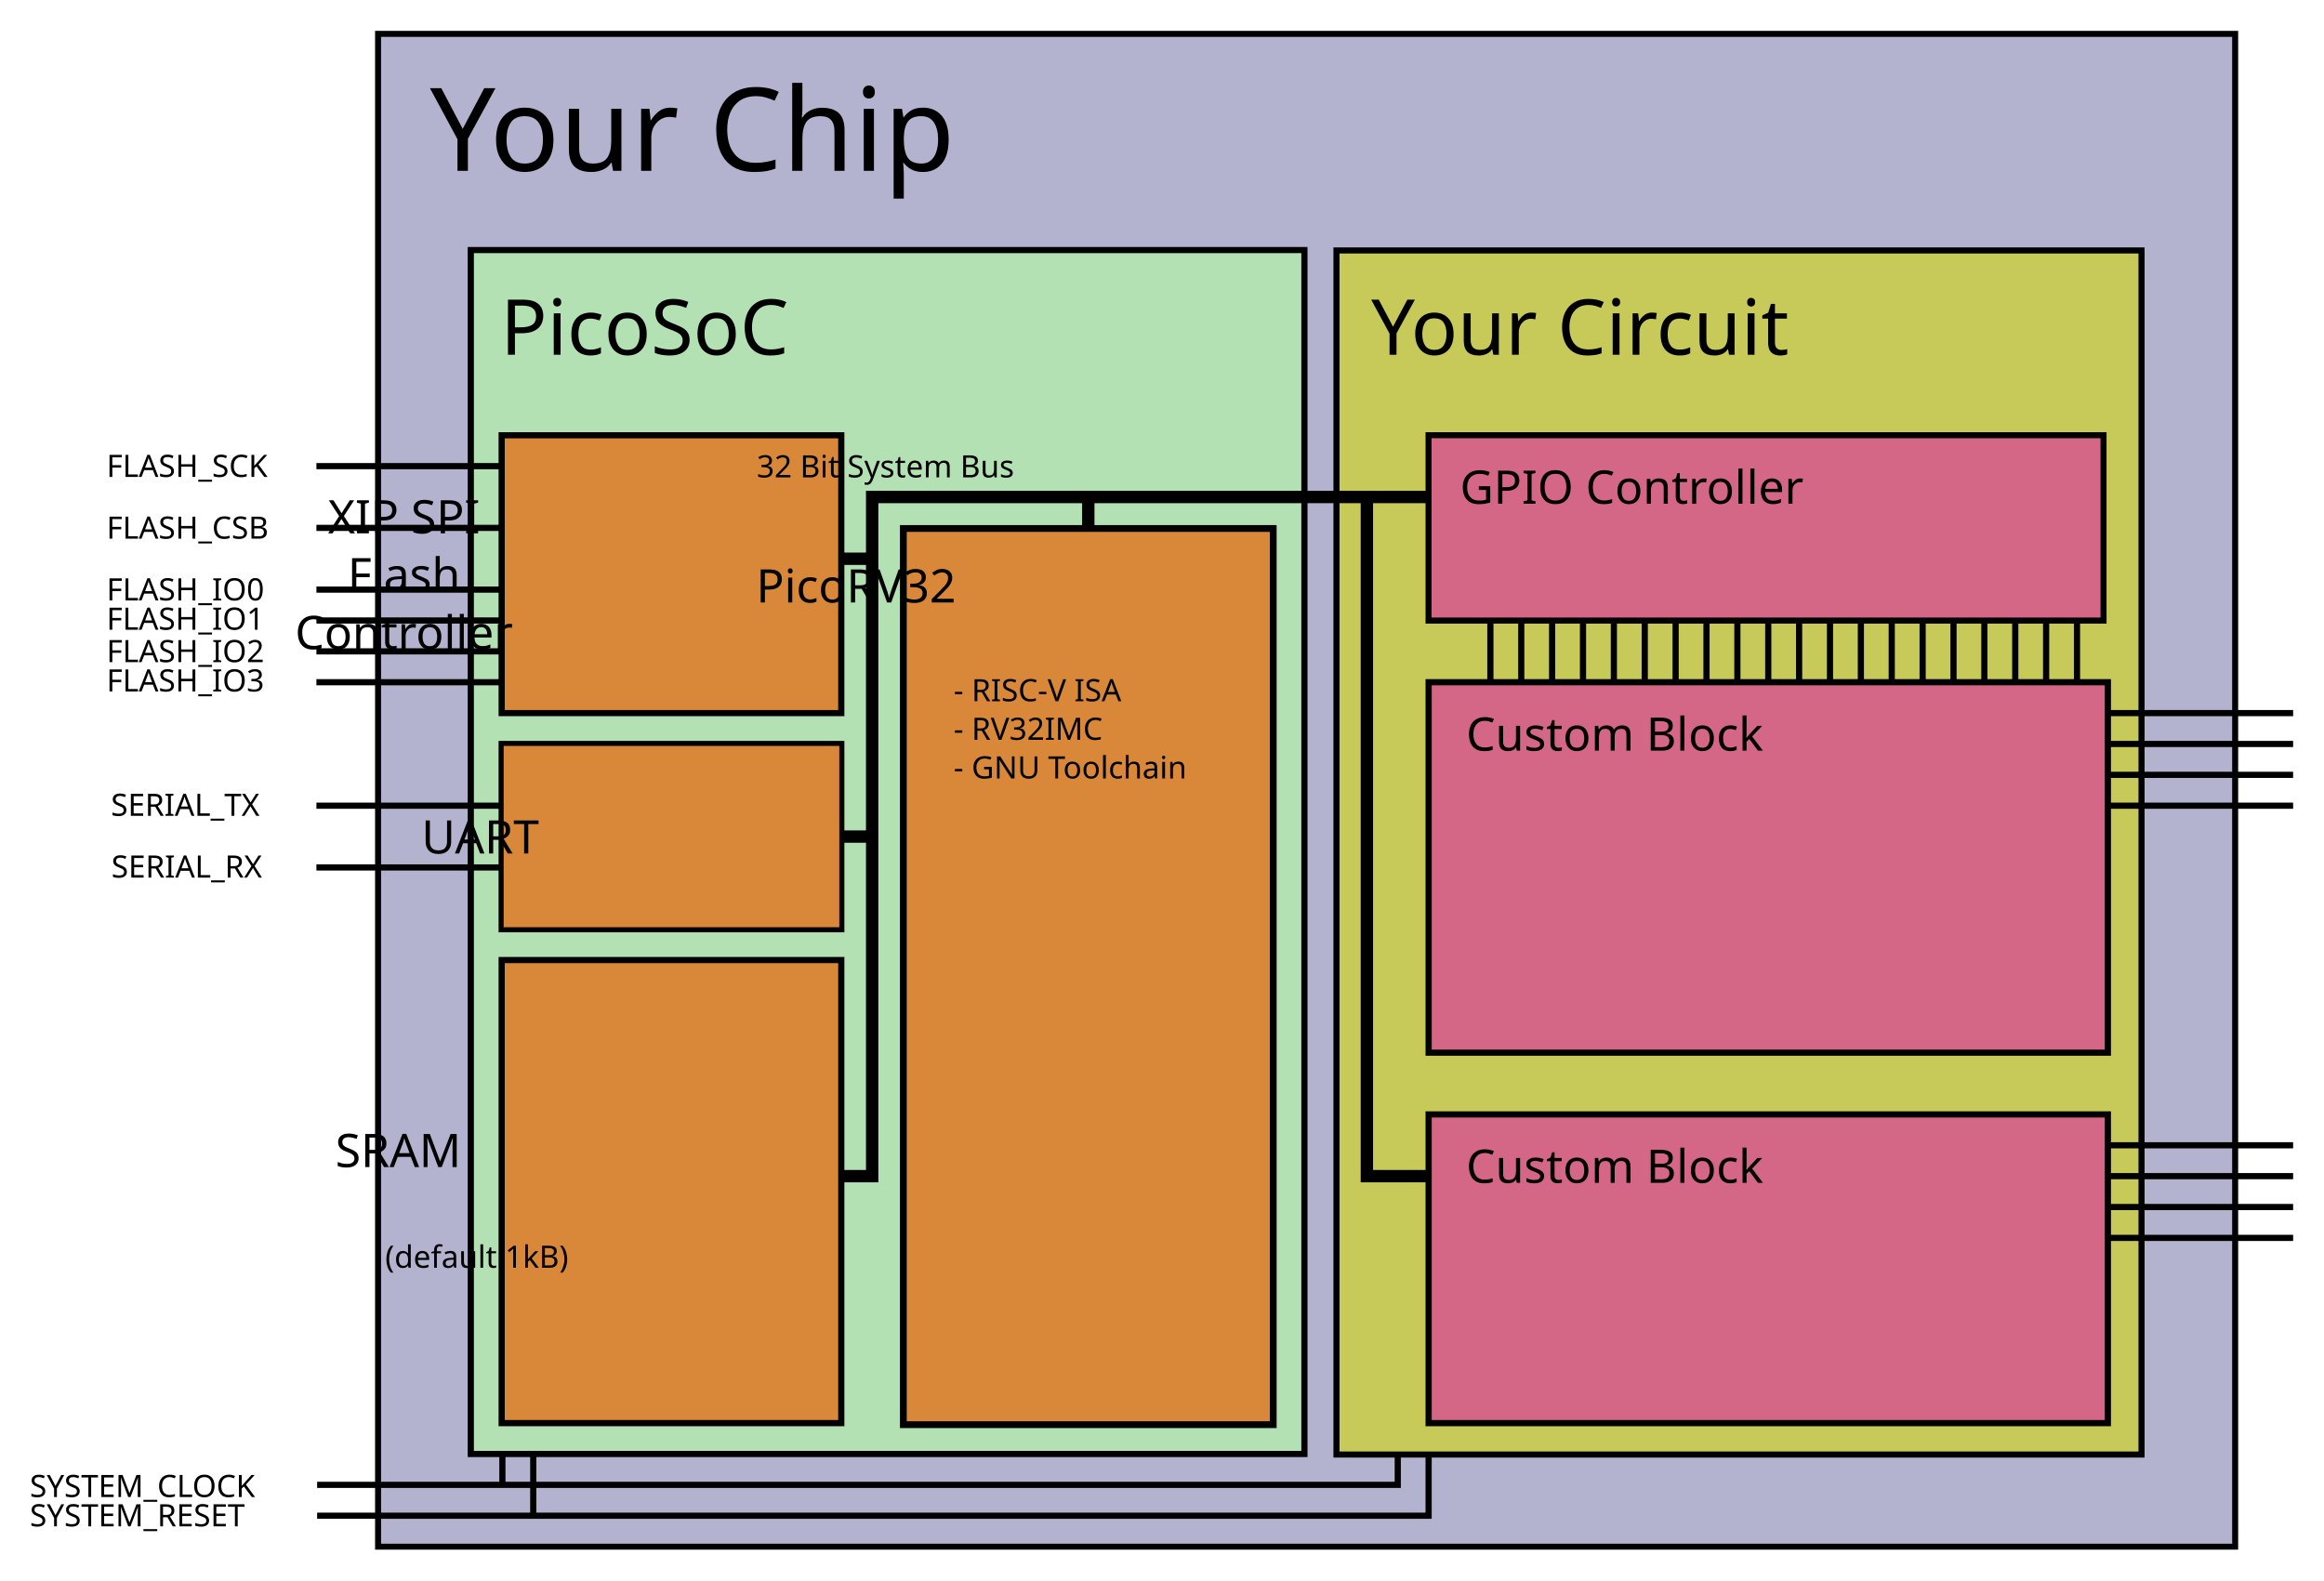
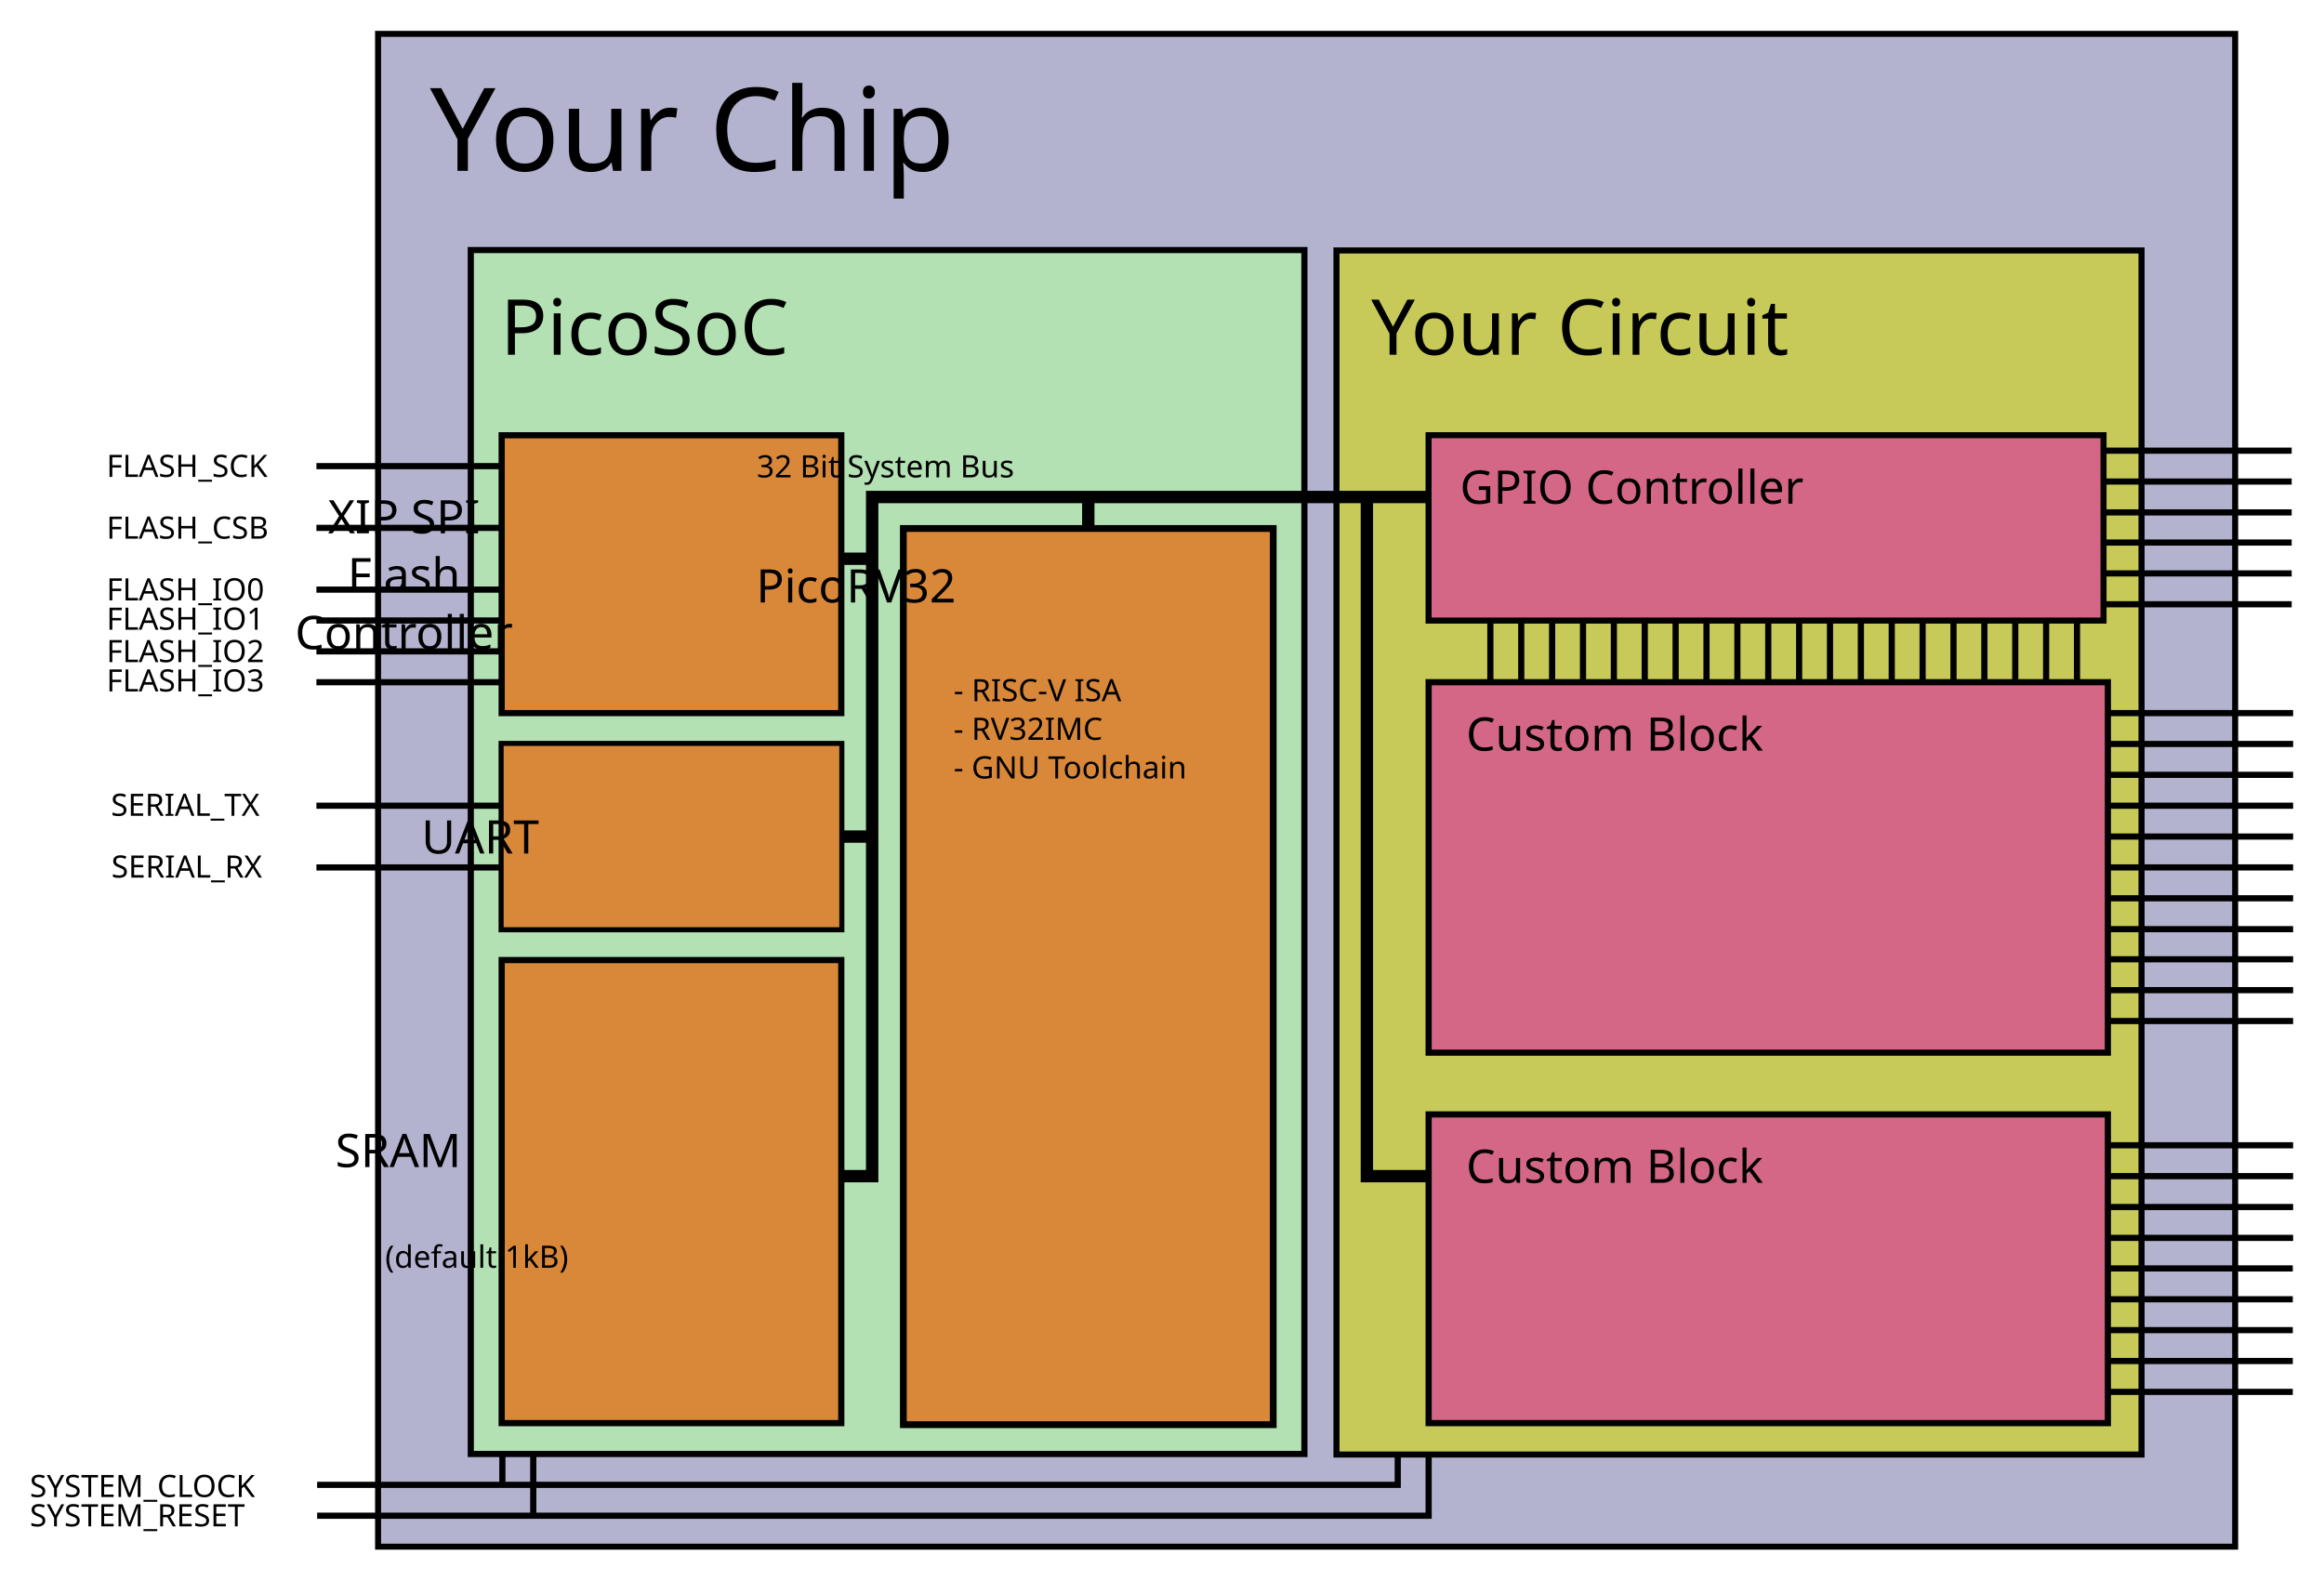
<svg xmlns="http://www.w3.org/2000/svg" width="752.715" height="512" viewBox="0 0 752.715 512" id="svg2" version="1.1">
  <defs id="defs4" />
  <g id="layer1" transform="translate(184.5361,116.1378)">
    <rect style="opacity:1;fill:#b3b3d0;fill-opacity:1;fill-rule:evenodd;stroke:#000000;stroke-width:1.939;stroke-linecap:round;stroke-miterlimit:4;stroke-dasharray:none;stroke-opacity:1" id="rect3338" width="601.49" height="490.061" x="-62.084" y="-105.168" />
    <text xml:space="preserve" style="font-style:normal;font-variant:normal;font-weight:normal;font-stretch:normal;font-size:80px;line-height:125%;font-family:'DejaVu Sans';-inkscape-font-specification:'DejaVu Sans';letter-spacing:0px;word-spacing:0px;fill:#000000;fill-opacity:1;stroke:none;stroke-width:1px;stroke-linecap:butt;stroke-linejoin:miter;stroke-opacity:1" x="-45.287" y="-60.798" id="text3340">
      <tspan id="tspan3342" x="-45.287" y="-60.798" style="font-style:normal;font-variant:normal;font-weight:normal;font-stretch:normal;font-size:37.5px;font-family:'Arial Black';-inkscape-font-specification:'Arial Black, '">Your Chip</tspan>
    </text>
    <rect style="opacity:1;fill:#b3e1b3;fill-opacity:1;fill-rule:evenodd;stroke:#000000;stroke-width:2;stroke-linecap:round;stroke-miterlimit:4;stroke-dasharray:none;stroke-opacity:1" id="rect3344" width="270" height="390" x="-32.053" y="-35.138" />
    <text xml:space="preserve" style="font-style:normal;font-variant:normal;font-weight:normal;font-stretch:normal;font-size:80px;line-height:125%;font-family:'DejaVu Sans';-inkscape-font-specification:'DejaVu Sans';letter-spacing:0px;word-spacing:0px;fill:#000000;fill-opacity:1;stroke:none;stroke-width:1px;stroke-linecap:butt;stroke-linejoin:miter;stroke-opacity:1" x="-22.43" y="-1.226" id="text3340-0">
      <tspan id="tspan3342-9" x="-22.43" y="-1.226" style="font-style:normal;font-variant:normal;font-weight:normal;font-stretch:normal;font-size:25px;font-family:'Arial Black';-inkscape-font-specification:'Arial Black, '">PicoSoC</tspan>
    </text>
    <rect style="opacity:1;fill:#d9883a;fill-opacity:1;fill-rule:evenodd;stroke:#000000;stroke-width:2;stroke-linecap:round;stroke-miterlimit:4;stroke-dasharray:none;stroke-opacity:1" id="rect3364" width="110" height="90" x="-22.053" y="24.862" />
    <text xml:space="preserve" style="font-style:normal;font-variant:normal;font-weight:normal;font-stretch:normal;font-size:80px;line-height:125%;font-family:'DejaVu Sans';-inkscape-font-specification:'DejaVu Sans';letter-spacing:0px;word-spacing:0px;fill:#000000;fill-opacity:1;stroke:none;stroke-width:1px;stroke-linecap:butt;stroke-linejoin:miter;stroke-opacity:1" x="35.317" y="56.631" id="text3340-0-7">
      <tspan x="35.317" y="56.631" style="font-style:normal;font-variant:normal;font-weight:normal;font-stretch:normal;font-size:15px;font-family:'Arial Black';-inkscape-font-specification:'Arial Black, ';text-align:center;text-anchor:middle" id="tspan3384">XIP SPI</tspan>
      <tspan x="35.317" y="75.381" style="font-style:normal;font-variant:normal;font-weight:normal;font-stretch:normal;font-size:15px;font-family:'Arial Black';-inkscape-font-specification:'Arial Black, ';text-align:center;text-anchor:middle" id="tspan3390">Flash</tspan>
      <tspan x="35.317" y="94.131" style="font-style:normal;font-variant:normal;font-weight:normal;font-stretch:normal;font-size:15px;font-family:'Arial Black';-inkscape-font-specification:'Arial Black, ';text-align:center;text-anchor:middle" id="tspan3392">Controller</tspan>
      <tspan x="35.317" y="112.881" style="font-style:normal;font-variant:normal;font-weight:normal;font-stretch:normal;font-size:15px;font-family:'Arial Black';-inkscape-font-specification:'Arial Black, ';text-align:center;text-anchor:middle" id="tspan3386" />
    </text>
    <rect style="opacity:1;fill:#d9883a;fill-opacity:1;fill-rule:evenodd;stroke:#000000;stroke-width:1.641;stroke-linecap:round;stroke-miterlimit:4;stroke-dasharray:none;stroke-opacity:1" id="rect3394" width="110.359" height="60.359" x="-22.233" y="124.682" />
    <text xml:space="preserve" style="font-style:normal;font-variant:normal;font-weight:normal;font-stretch:normal;font-size:80px;line-height:125%;font-family:'DejaVu Sans';-inkscape-font-specification:'DejaVu Sans';letter-spacing:0px;word-spacing:0px;fill:#000000;fill-opacity:1;stroke:none;stroke-width:1px;stroke-linecap:butt;stroke-linejoin:miter;stroke-opacity:1" x="34.602" y="160.345" id="text3340-0-7-9">
      <tspan x="34.602" y="160.345" style="font-style:normal;font-variant:normal;font-weight:normal;font-stretch:normal;font-size:15px;font-family:'Arial Black';-inkscape-font-specification:'Arial Black, ';text-align:center;text-anchor:middle" id="tspan3386-2">UART</tspan>
    </text>
    <rect style="opacity:1;fill:#d9883a;fill-opacity:1;fill-rule:evenodd;stroke:#000000;stroke-width:2;stroke-linecap:round;stroke-miterlimit:4;stroke-dasharray:none;stroke-opacity:1" id="rect3432" width="110" height="150" x="-22.053" y="194.862" />
    <text xml:space="preserve" style="font-style:normal;font-variant:normal;font-weight:normal;font-stretch:normal;font-size:80px;line-height:125%;font-family:'DejaVu Sans';-inkscape-font-specification:'DejaVu Sans';letter-spacing:0px;word-spacing:0px;fill:#000000;fill-opacity:1;stroke:none;stroke-width:1px;stroke-linecap:butt;stroke-linejoin:miter;stroke-opacity:1" x="33.46" y="261.917" id="text3340-0-7-9-6">
      <tspan x="33.46" y="261.917" style="font-style:normal;font-variant:normal;font-weight:normal;font-stretch:normal;font-size:15px;font-family:'Arial Black';-inkscape-font-specification:'Arial Black, ';text-align:center;text-anchor:middle" id="tspan3386-2-6">SRAM</tspan>
      <tspan x="33.46" y="280.667" style="font-style:normal;font-variant:normal;font-weight:normal;font-stretch:normal;font-size:15px;font-family:'Arial Black';-inkscape-font-specification:'Arial Black, ';text-align:center;text-anchor:middle" id="tspan3452" />
      <tspan x="33.46" y="294.539" style="font-style:normal;font-variant:normal;font-weight:normal;font-stretch:normal;font-size:10px;font-family:'Arial Black';-inkscape-font-specification:'Arial Black, ';text-align:center;text-anchor:middle" id="tspan3454">(default 1kB)</tspan>
    </text>
    <text xml:space="preserve" style="font-style:normal;font-variant:normal;font-weight:normal;font-stretch:normal;font-size:80px;line-height:125%;font-family:'DejaVu Sans';-inkscape-font-specification:'DejaVu Sans';letter-spacing:0px;word-spacing:0px;fill:#000000;fill-opacity:1;stroke:none;stroke-width:1px;stroke-linecap:butt;stroke-linejoin:miter;stroke-opacity:1" x="165.821" y="38.508" id="text3340-0-7-5">
      <tspan x="165.821" y="38.508" style="font-style:normal;font-variant:normal;font-weight:normal;font-stretch:normal;font-size:10px;font-family:'Arial Black';-inkscape-font-specification:'Arial Black, ';text-align:center;text-anchor:middle" id="tspan3494">32 Bit System Bus</tspan>
    </text>
    <rect style="opacity:1;fill:#d9883a;fill-opacity:1;fill-rule:evenodd;stroke:#000000;stroke-width:2.198;stroke-linecap:round;stroke-miterlimit:4;stroke-dasharray:none;stroke-opacity:1" id="rect3496" width="119.802" height="290.31" x="108.045" y="55.06" />
    <text xml:space="preserve" style="font-style:normal;font-variant:normal;font-weight:normal;font-stretch:normal;font-size:80px;line-height:125%;font-family:'DejaVu Sans';-inkscape-font-specification:'DejaVu Sans';letter-spacing:0px;word-spacing:0px;fill:#000000;fill-opacity:1;stroke:none;stroke-width:1px;stroke-linecap:butt;stroke-linejoin:miter;stroke-opacity:1" x="156.325" y="79.028" id="text3340-0-7-9-1">
      <tspan x="156.325" y="79.028" style="font-style:normal;font-variant:normal;font-weight:normal;font-stretch:normal;font-size:15px;font-family:'Arial Black';-inkscape-font-specification:'Arial Black, ';text-align:center;text-anchor:middle" id="tspan3386-2-9">PicoRV32</tspan>
    </text>
    <path style="fill:none;fill-rule:evenodd;stroke:#000000;stroke-width:4;stroke-linecap:butt;stroke-linejoin:miter;stroke-miterlimit:4;stroke-dasharray:none;stroke-opacity:1" d="m 87.947,264.862 10,0 0,-220 150,0" id="path3518" />
    <path style="fill:none;fill-rule:evenodd;stroke:#000000;stroke-width:4;stroke-linecap:butt;stroke-linejoin:miter;stroke-miterlimit:4;stroke-dasharray:none;stroke-opacity:1" d="m 87.947,154.862 10,0" id="path3520" />
    <path style="fill:none;fill-rule:evenodd;stroke:#000000;stroke-width:4;stroke-linecap:butt;stroke-linejoin:miter;stroke-miterlimit:4;stroke-dasharray:none;stroke-opacity:1" d="m 87.947,64.862 10,0" id="path3522" />
    <path style="fill:none;fill-rule:evenodd;stroke:#000000;stroke-width:4;stroke-linecap:butt;stroke-linejoin:miter;stroke-miterlimit:4;stroke-dasharray:none;stroke-opacity:1" d="m 167.947,44.862 0,9.417 0,0" id="path3524" />
    <path style="fill:none;fill-rule:evenodd;stroke:#000000;stroke-width:2px;stroke-linecap:butt;stroke-linejoin:miter;stroke-opacity:1" d="m -22.053,144.862 -60,0" id="path3526" />
    <path style="fill:none;fill-rule:evenodd;stroke:#000000;stroke-width:2px;stroke-linecap:butt;stroke-linejoin:miter;stroke-opacity:1" d="m -22.053,164.862 -60,0" id="path3528" />
    <path style="fill:none;fill-rule:evenodd;stroke:#000000;stroke-width:2px;stroke-linecap:butt;stroke-linejoin:miter;stroke-opacity:1" d="m -22.053,34.862 -60,0" id="path3530" />
    <path style="fill:none;fill-rule:evenodd;stroke:#000000;stroke-width:2px;stroke-linecap:butt;stroke-linejoin:miter;stroke-opacity:1" d="m -22.053,54.862 -60,0" id="path3532" />
    <path style="fill:none;fill-rule:evenodd;stroke:#000000;stroke-width:2px;stroke-linecap:butt;stroke-linejoin:miter;stroke-opacity:1" d="m -22.053,74.862 -60,0" id="path3534" />
    <path style="fill:none;fill-rule:evenodd;stroke:#000000;stroke-width:2px;stroke-linecap:butt;stroke-linejoin:miter;stroke-opacity:1" d="m -22.053,84.862 -60,0" id="path3536" />
    <path style="fill:none;fill-rule:evenodd;stroke:#000000;stroke-width:2px;stroke-linecap:butt;stroke-linejoin:miter;stroke-opacity:1" d="m -22.053,94.862 -60,0" id="path3538" />
    <path style="fill:none;fill-rule:evenodd;stroke:#000000;stroke-width:2px;stroke-linecap:butt;stroke-linejoin:miter;stroke-opacity:1" d="m -22.053,104.862 -60,0" id="path3540" />
    <text xml:space="preserve" style="font-style:normal;font-weight:normal;font-size:80px;line-height:125%;font-family:Sans;letter-spacing:0px;word-spacing:0px;fill:#000000;fill-opacity:1;stroke:none;stroke-width:1px;stroke-linecap:butt;stroke-linejoin:miter;stroke-opacity:1" x="-150.033" y="38.357" id="text4342">
      <tspan id="tspan4344" x="-150.033" y="38.357" style="font-style:normal;font-variant:normal;font-weight:normal;font-stretch:normal;font-size:10px;font-family:'Arial Black';-inkscape-font-specification:'Arial Black, '">FLASH_SCK</tspan>
    </text>
    <text xml:space="preserve" style="font-style:normal;font-weight:normal;font-size:80px;line-height:125%;font-family:Sans;letter-spacing:0px;word-spacing:0px;fill:#000000;fill-opacity:1;stroke:none;stroke-width:1px;stroke-linecap:butt;stroke-linejoin:miter;stroke-opacity:1" x="-150.033" y="58.357" id="text4342-0">
      <tspan id="tspan4344-2" x="-150.033" y="58.357" style="font-style:normal;font-variant:normal;font-weight:normal;font-stretch:normal;font-size:10px;font-family:'Arial Black';-inkscape-font-specification:'Arial Black, '">FLASH_CSB</tspan>
    </text>
    <text xml:space="preserve" style="font-style:normal;font-weight:normal;font-size:80px;line-height:125%;font-family:Sans;letter-spacing:0px;word-spacing:0px;fill:#000000;fill-opacity:1;stroke:none;stroke-width:1px;stroke-linecap:butt;stroke-linejoin:miter;stroke-opacity:1" x="-150.033" y="78.357" id="text4342-9">
      <tspan id="tspan4344-6" x="-150.033" y="78.357" style="font-style:normal;font-variant:normal;font-weight:normal;font-stretch:normal;font-size:10px;font-family:'Arial Black';-inkscape-font-specification:'Arial Black, '">FLASH_IO0</tspan>
    </text>
    <text xml:space="preserve" style="font-style:normal;font-weight:normal;font-size:80px;line-height:125%;font-family:Sans;letter-spacing:0px;word-spacing:0px;fill:#000000;fill-opacity:1;stroke:none;stroke-width:1px;stroke-linecap:butt;stroke-linejoin:miter;stroke-opacity:1" x="-150.033" y="87.857" id="text4342-5">
      <tspan id="tspan4344-4" x="-150.033" y="87.857" style="font-style:normal;font-variant:normal;font-weight:normal;font-stretch:normal;font-size:10px;font-family:'Arial Black';-inkscape-font-specification:'Arial Black, '">FLASH_IO1</tspan>
    </text>
    <text xml:space="preserve" style="font-style:normal;font-weight:normal;font-size:80px;line-height:125%;font-family:Sans;letter-spacing:0px;word-spacing:0px;fill:#000000;fill-opacity:1;stroke:none;stroke-width:1px;stroke-linecap:butt;stroke-linejoin:miter;stroke-opacity:1" x="-150.033" y="98.357" id="text4342-3">
      <tspan id="tspan4344-7" x="-150.033" y="98.357" style="font-style:normal;font-variant:normal;font-weight:normal;font-stretch:normal;font-size:10px;font-family:'Arial Black';-inkscape-font-specification:'Arial Black, '">FLASH_IO2</tspan>
    </text>
    <text xml:space="preserve" style="font-style:normal;font-weight:normal;font-size:80px;line-height:125%;font-family:Sans;letter-spacing:0px;word-spacing:0px;fill:#000000;fill-opacity:1;stroke:none;stroke-width:1px;stroke-linecap:butt;stroke-linejoin:miter;stroke-opacity:1" x="-150.033" y="107.857" id="text4342-05">
      <tspan id="tspan4344-0" x="-150.033" y="107.857" style="font-style:normal;font-variant:normal;font-weight:normal;font-stretch:normal;font-size:10px;font-family:'Arial Black';-inkscape-font-specification:'Arial Black, '">FLASH_IO3</tspan>
    </text>
    <text xml:space="preserve" style="font-style:normal;font-weight:normal;font-size:80px;line-height:125%;font-family:Sans;letter-spacing:0px;word-spacing:0px;fill:#000000;fill-opacity:1;stroke:none;stroke-width:1px;stroke-linecap:butt;stroke-linejoin:miter;stroke-opacity:1" x="-148.605" y="148.143" id="text4342-7">
      <tspan id="tspan4344-28" x="-148.605" y="148.143" style="font-style:normal;font-variant:normal;font-weight:normal;font-stretch:normal;font-size:10px;font-family:'Arial Black';-inkscape-font-specification:'Arial Black, '">SERIAL_TX</tspan>
    </text>
    <text xml:space="preserve" style="font-style:normal;font-weight:normal;font-size:80px;line-height:125%;font-family:Sans;letter-spacing:0px;word-spacing:0px;fill:#000000;fill-opacity:1;stroke:none;stroke-width:1px;stroke-linecap:butt;stroke-linejoin:miter;stroke-opacity:1" x="-148.462" y="168.143" id="text4342-7-4">
      <tspan id="tspan4344-28-2" x="-148.462" y="168.143" style="font-style:normal;font-variant:normal;font-weight:normal;font-stretch:normal;font-size:10px;font-family:'Arial Black';-inkscape-font-specification:'Arial Black, '">SERIAL_RX</tspan>
    </text>
    <path style="fill:none;fill-rule:evenodd;stroke:#000000;stroke-width:2px;stroke-linecap:butt;stroke-linejoin:miter;stroke-opacity:1" d="m -81.821,364.862 350,0 0,-10" id="path4432" />
    <path style="fill:none;fill-rule:evenodd;stroke:#000000;stroke-width:2px;stroke-linecap:butt;stroke-linejoin:miter;stroke-opacity:1" d="m -81.821,374.862 360,0 0,-20" id="path4434" />
    <path style="fill:none;fill-rule:evenodd;stroke:#000000;stroke-width:2px;stroke-linecap:butt;stroke-linejoin:miter;stroke-opacity:1" d="m -21.821,354.862 0,10 0,0" id="path4436" />
    <path style="fill:none;fill-rule:evenodd;stroke:#000000;stroke-width:2px;stroke-linecap:butt;stroke-linejoin:miter;stroke-opacity:1" d="m -11.821,354.862 0,20" id="path4438" />
    <rect style="opacity:1;fill:#c7ca58;fill-opacity:1;fill-rule:evenodd;stroke:#000000;stroke-width:1.966;stroke-linecap:round;stroke-miterlimit:4;stroke-dasharray:none;stroke-opacity:1" id="rect3344-5" width="260.749" height="390.034" x="248.33" y="-34.998" />
    <text xml:space="preserve" style="font-style:normal;font-variant:normal;font-weight:normal;font-stretch:normal;font-size:80px;line-height:125%;font-family:'DejaVu Sans';-inkscape-font-specification:'DejaVu Sans';letter-spacing:0px;word-spacing:0px;fill:#000000;fill-opacity:1;stroke:none;stroke-width:1px;stroke-linecap:butt;stroke-linejoin:miter;stroke-opacity:1" x="259.57" y="-1.226" id="text3340-0-73">
      <tspan id="tspan3342-9-8" x="259.57" y="-1.226" style="font-style:normal;font-variant:normal;font-weight:normal;font-stretch:normal;font-size:25px;font-family:'Arial Black';-inkscape-font-specification:'Arial Black, '">Your Circuit</tspan>
    </text>
    <text xml:space="preserve" style="font-style:normal;font-weight:normal;font-size:80px;line-height:125%;font-family:Sans;letter-spacing:0px;word-spacing:0px;fill:#000000;fill-opacity:1;stroke:none;stroke-width:1px;stroke-linecap:butt;stroke-linejoin:miter;stroke-opacity:1" x="-174.883" y="368.804" id="text4342-9-9">
      <tspan id="tspan4344-6-1" x="-174.883" y="368.804" style="font-style:normal;font-variant:normal;font-weight:normal;font-stretch:normal;font-size:10px;font-family:'Arial Black';-inkscape-font-specification:'Arial Black, '">SYSTEM_CLOCK</tspan>
    </text>
    <text xml:space="preserve" style="font-style:normal;font-weight:normal;font-size:80px;line-height:125%;font-family:Sans;letter-spacing:0px;word-spacing:0px;fill:#000000;fill-opacity:1;stroke:none;stroke-width:1px;stroke-linecap:butt;stroke-linejoin:miter;stroke-opacity:1" x="-174.883" y="378.304" id="text4342-5-1">
      <tspan id="tspan4344-4-9" x="-174.883" y="378.304" style="font-style:normal;font-variant:normal;font-weight:normal;font-stretch:normal;font-size:10px;font-family:'Arial Black';-inkscape-font-specification:'Arial Black, '">SYSTEM_RESET</tspan>
    </text>
    <rect style="opacity:1;fill:#d46785;fill-opacity:1;fill-rule:evenodd;stroke:#000000;stroke-width:1.951;stroke-linecap:round;stroke-miterlimit:4;stroke-dasharray:none;stroke-opacity:1" id="rect4497" width="218.621" height="60.049" x="278.154" y="24.838" />
    <path style="fill:none;fill-rule:evenodd;stroke:#000000;stroke-width:4;stroke-linecap:butt;stroke-linejoin:miter;stroke-miterlimit:4;stroke-dasharray:none;stroke-opacity:1" d="m 248.179,44.862 30,0" id="path4499" />
    <text xml:space="preserve" style="font-style:normal;font-variant:normal;font-weight:normal;font-stretch:normal;font-size:80px;line-height:125%;font-family:'DejaVu Sans';-inkscape-font-specification:'DejaVu Sans';text-align:start;letter-spacing:0px;word-spacing:0px;text-anchor:start;fill:#000000;fill-opacity:1;stroke:none;stroke-width:1px;stroke-linecap:butt;stroke-linejoin:miter;stroke-opacity:1" x="288.325" y="47.028" id="text3340-0-7-9-1-9">
      <tspan x="288.325" y="47.028" style="font-style:normal;font-variant:normal;font-weight:normal;font-stretch:normal;font-size:15px;font-family:'Arial Black';-inkscape-font-specification:'Arial Black, ';text-align:start;text-anchor:start" id="tspan3386-2-9-7">GPIO Controller</tspan>
    </text>
    <rect style="opacity:1;fill:#d46785;fill-opacity:1;fill-rule:evenodd;stroke:#000000;stroke-width:2;stroke-linecap:round;stroke-miterlimit:4;stroke-dasharray:none;stroke-opacity:1" id="rect4519" width="220" height="120" x="278.179" y="104.862" />
    <text xml:space="preserve" style="font-style:normal;font-variant:normal;font-weight:normal;font-stretch:normal;font-size:80px;line-height:125%;font-family:'DejaVu Sans';-inkscape-font-specification:'DejaVu Sans';text-align:start;letter-spacing:0px;word-spacing:0px;text-anchor:start;fill:#000000;fill-opacity:1;stroke:none;stroke-width:1px;stroke-linecap:butt;stroke-linejoin:miter;stroke-opacity:1" x="290.325" y="127.028" id="text3340-0-7-9-1-9-0">
      <tspan x="290.325" y="127.028" style="font-style:normal;font-variant:normal;font-weight:normal;font-stretch:normal;font-size:15px;font-family:'Arial Black';-inkscape-font-specification:'Arial Black, ';text-align:start;text-anchor:start" id="tspan3386-2-9-7-9">Custom Block</tspan>
    </text>
    <rect style="opacity:1;fill:#d46785;fill-opacity:1;fill-rule:evenodd;stroke:#000000;stroke-width:2;stroke-linecap:round;stroke-miterlimit:4;stroke-dasharray:none;stroke-opacity:1" id="rect4539" width="220" height="100" x="278.179" y="244.862" />
    <text xml:space="preserve" style="font-style:normal;font-variant:normal;font-weight:normal;font-stretch:normal;font-size:80px;line-height:125%;font-family:'DejaVu Sans';-inkscape-font-specification:'DejaVu Sans';text-align:start;letter-spacing:0px;word-spacing:0px;text-anchor:start;fill:#000000;fill-opacity:1;stroke:none;stroke-width:1px;stroke-linecap:butt;stroke-linejoin:miter;stroke-opacity:1" x="290.325" y="267.028" id="text3340-0-7-9-1-9-0-6">
      <tspan x="290.325" y="267.028" style="font-style:normal;font-variant:normal;font-weight:normal;font-stretch:normal;font-size:15px;font-family:'Arial Black';-inkscape-font-specification:'Arial Black, ';text-align:start;text-anchor:start" id="tspan3386-2-9-7-9-6">Custom Block</tspan>
    </text>
    <path style="fill:none;fill-rule:evenodd;stroke:#000000;stroke-width:4;stroke-linecap:butt;stroke-linejoin:miter;stroke-miterlimit:4;stroke-dasharray:none;stroke-opacity:1" d="m 258.179,44.862 0,220 20,0" id="path4559" />
    <path style="fill:none;fill-rule:evenodd;stroke:#000000;stroke-width:2px;stroke-linecap:butt;stroke-linejoin:miter;stroke-opacity:1" d="m 298.179,84.862 0,20" id="path4561" />
    <path style="fill:none;fill-rule:evenodd;stroke:#000000;stroke-width:2px;stroke-linecap:butt;stroke-linejoin:miter;stroke-opacity:1" d="m 308.179,84.862 0,20" id="path4563" />
    <path style="fill:none;fill-rule:evenodd;stroke:#000000;stroke-width:2px;stroke-linecap:butt;stroke-linejoin:miter;stroke-opacity:1" d="m 318.179,84.862 0,20" id="path4565" />
    <path style="fill:none;fill-rule:evenodd;stroke:#000000;stroke-width:2px;stroke-linecap:butt;stroke-linejoin:miter;stroke-opacity:1" d="m 328.179,84.862 0,20" id="path4567" />
    <path style="fill:none;fill-rule:evenodd;stroke:#000000;stroke-width:2px;stroke-linecap:butt;stroke-linejoin:miter;stroke-opacity:1" d="m 338.179,84.862 0,20" id="path4569" />
    <path style="fill:none;fill-rule:evenodd;stroke:#000000;stroke-width:2px;stroke-linecap:butt;stroke-linejoin:miter;stroke-opacity:1" d="m 348.179,84.862 0,20" id="path4571" />
    <path style="fill:none;fill-rule:evenodd;stroke:#000000;stroke-width:2px;stroke-linecap:butt;stroke-linejoin:miter;stroke-opacity:1" d="m 358.179,84.862 0,20" id="path4573" />
    <path style="fill:none;fill-rule:evenodd;stroke:#000000;stroke-width:2px;stroke-linecap:butt;stroke-linejoin:miter;stroke-opacity:1" d="m 368.179,84.862 0,20" id="path4575" />
    <path style="fill:none;fill-rule:evenodd;stroke:#000000;stroke-width:2px;stroke-linecap:butt;stroke-linejoin:miter;stroke-opacity:1" d="m 378.179,84.862 0,20" id="path4577" />
    <path style="fill:none;fill-rule:evenodd;stroke:#000000;stroke-width:2px;stroke-linecap:butt;stroke-linejoin:miter;stroke-opacity:1" d="m 388.179,84.862 0,20" id="path4579" />
    <path style="fill:none;fill-rule:evenodd;stroke:#000000;stroke-width:2px;stroke-linecap:butt;stroke-linejoin:miter;stroke-opacity:1" d="m 398.179,84.862 0,20" id="path4581" />
    <path style="fill:none;fill-rule:evenodd;stroke:#000000;stroke-width:2px;stroke-linecap:butt;stroke-linejoin:miter;stroke-opacity:1" d="m 408.179,84.862 0,20" id="path4583" />
    <path style="fill:none;fill-rule:evenodd;stroke:#000000;stroke-width:2px;stroke-linecap:butt;stroke-linejoin:miter;stroke-opacity:1" d="m 418.179,84.862 0,20" id="path4585" />
    <path style="fill:none;fill-rule:evenodd;stroke:#000000;stroke-width:2px;stroke-linecap:butt;stroke-linejoin:miter;stroke-opacity:1" d="m 428.179,84.862 0,20" id="path4587" />
    <path style="fill:none;fill-rule:evenodd;stroke:#000000;stroke-width:2px;stroke-linecap:butt;stroke-linejoin:miter;stroke-opacity:1" d="m 438.179,84.862 0,20" id="path4589" />
    <path style="fill:none;fill-rule:evenodd;stroke:#000000;stroke-width:2px;stroke-linecap:butt;stroke-linejoin:miter;stroke-opacity:1" d="m 448.179,84.862 0,20" id="path4591" />
    <path style="fill:none;fill-rule:evenodd;stroke:#000000;stroke-width:2px;stroke-linecap:butt;stroke-linejoin:miter;stroke-opacity:1" d="m 458.179,84.862 0,20" id="path4593" />
    <path style="fill:none;fill-rule:evenodd;stroke:#000000;stroke-width:2px;stroke-linecap:butt;stroke-linejoin:miter;stroke-opacity:1" d="m 468.179,84.862 0,20" id="path4595" />
    <path style="fill:none;fill-rule:evenodd;stroke:#000000;stroke-width:2px;stroke-linecap:butt;stroke-linejoin:miter;stroke-opacity:1" d="m 478.179,84.862 0,20" id="path4597" />
    <path style="fill:none;fill-rule:evenodd;stroke:#000000;stroke-width:2px;stroke-linecap:butt;stroke-linejoin:miter;stroke-opacity:1" d="m 488.179,84.862 0,20" id="path4599" />
    <path style="fill:none;fill-rule:evenodd;stroke:#000000;stroke-width:2px;stroke-linecap:butt;stroke-linejoin:miter;stroke-opacity:1" d="m 498.179,114.862 60,0" id="path4601" />
    <path style="fill:none;fill-rule:evenodd;stroke:#000000;stroke-width:2px;stroke-linecap:butt;stroke-linejoin:miter;stroke-opacity:1" d="m 498.179,124.862 60,0" id="path4603" />
    <path style="fill:none;fill-rule:evenodd;stroke:#000000;stroke-width:2px;stroke-linecap:butt;stroke-linejoin:miter;stroke-opacity:1" d="m 498.179,134.862 60,0" id="path4605" />
    <path style="fill:none;fill-rule:evenodd;stroke:#000000;stroke-width:2px;stroke-linecap:butt;stroke-linejoin:miter;stroke-opacity:1" d="m 498.179,144.862 60,0" id="path4607" />
    <path style="fill:none;fill-rule:evenodd;stroke:#000000;stroke-width:2px;stroke-linecap:butt;stroke-linejoin:miter;stroke-opacity:1" d="m 498.179,254.862 60,0" id="path4609" />
    <path style="fill:none;fill-rule:evenodd;stroke:#000000;stroke-width:2px;stroke-linecap:butt;stroke-linejoin:miter;stroke-opacity:1" d="m 498.179,264.862 60,0" id="path4611" />
    <path style="fill:none;fill-rule:evenodd;stroke:#000000;stroke-width:2px;stroke-linecap:butt;stroke-linejoin:miter;stroke-opacity:1" d="m 498.179,274.862 60,0" id="path4613" />
    <path style="fill:none;fill-rule:evenodd;stroke:#000000;stroke-width:2px;stroke-linecap:butt;stroke-linejoin:miter;stroke-opacity:1" d="m 498.179,284.862 60,0" id="path4615" />
    <text xml:space="preserve" style="font-style:normal;font-variant:normal;font-weight:normal;font-stretch:normal;font-size:80px;line-height:125%;font-family:'DejaVu Sans';-inkscape-font-specification:'DejaVu Sans';letter-spacing:0px;word-spacing:0px;fill:#000000;fill-opacity:1;stroke:none;stroke-width:1px;stroke-linecap:butt;stroke-linejoin:miter;stroke-opacity:1" x="124.325" y="111.028" id="text3340-0-7-9-1-2">
      <tspan x="124.325" y="111.028" style="font-style:normal;font-variant:normal;font-weight:normal;font-stretch:normal;font-size:10px;font-family:'Arial Black';-inkscape-font-specification:'Arial Black, ';text-align:start;text-anchor:start" id="tspan3386-2-9-8">- RISC-V ISA</tspan>
      <tspan x="124.325" y="123.528" style="font-style:normal;font-variant:normal;font-weight:normal;font-stretch:normal;font-size:10px;font-family:'Arial Black';-inkscape-font-specification:'Arial Black, ';text-align:start;text-anchor:start" id="tspan4637">- RV32IMC</tspan>
      <tspan x="124.325" y="136.028" style="font-style:normal;font-variant:normal;font-weight:normal;font-stretch:normal;font-size:10px;font-family:'Arial Black';-inkscape-font-specification:'Arial Black, ';text-align:start;text-anchor:start" id="tspan4639">- GNU Toolchain</tspan>
    </text>
+     <path style="fill:none;fill-rule:evenodd;stroke:#000000;stroke-width:2px;stroke-linecap:butt;stroke-linejoin:miter;stroke-opacity:1" d="m 498.179,154.852 60,0" id="path4601-3" />
+     <path style="fill:none;fill-rule:evenodd;stroke:#000000;stroke-width:2px;stroke-linecap:butt;stroke-linejoin:miter;stroke-opacity:1" d="m 498.179,164.852 60,0" id="path4603-6" />
+     <path style="fill:none;fill-rule:evenodd;stroke:#000000;stroke-width:2px;stroke-linecap:butt;stroke-linejoin:miter;stroke-opacity:1" d="m 498.179,174.852 60,0" id="path4605-7" />
+     <path style="fill:none;fill-rule:evenodd;stroke:#000000;stroke-width:2px;stroke-linecap:butt;stroke-linejoin:miter;stroke-opacity:1" d="m 498.179,184.852 60,0" id="path4607-5" />
+     <path style="fill:none;fill-rule:evenodd;stroke:#000000;stroke-width:2px;stroke-linecap:butt;stroke-linejoin:miter;stroke-opacity:1" d="m 498.179,194.61 60,0" id="path4601-3-3" />
+     <path style="fill:none;fill-rule:evenodd;stroke:#000000;stroke-width:2px;stroke-linecap:butt;stroke-linejoin:miter;stroke-opacity:1" d="m 498.179,204.61 60,0" id="path4603-6-5" />
+     <path style="fill:none;fill-rule:evenodd;stroke:#000000;stroke-width:2px;stroke-linecap:butt;stroke-linejoin:miter;stroke-opacity:1" d="m 498.179,214.61 60,0" id="path4605-7-6" />
+     <path style="fill:none;fill-rule:evenodd;stroke:#000000;stroke-width:2px;stroke-linecap:butt;stroke-linejoin:miter;stroke-opacity:1" d="m 498.072,294.755 60,0" id="path4607-9" />
+     <path style="fill:none;fill-rule:evenodd;stroke:#000000;stroke-width:2px;stroke-linecap:butt;stroke-linejoin:miter;stroke-opacity:1" d="m 498.072,304.745 60,0" id="path4601-3-1" />
+     <path style="fill:none;fill-rule:evenodd;stroke:#000000;stroke-width:2px;stroke-linecap:butt;stroke-linejoin:miter;stroke-opacity:1" d="m 498.072,314.745 60,0" id="path4603-6-2" />
+     <path style="fill:none;fill-rule:evenodd;stroke:#000000;stroke-width:2px;stroke-linecap:butt;stroke-linejoin:miter;stroke-opacity:1" d="m 498.072,324.745 60,0" id="path4605-7-7" />
+     <path style="fill:none;fill-rule:evenodd;stroke:#000000;stroke-width:2px;stroke-linecap:butt;stroke-linejoin:miter;stroke-opacity:1" d="m 498.072,334.745 60,0" id="path4607-5-0" />
+     <path style="fill:none;fill-rule:evenodd;stroke:#000000;stroke-width:2px;stroke-linecap:butt;stroke-linejoin:miter;stroke-opacity:1" d="m 497.714,29.852 60,0" id="path4603-6-7" />
+     <path style="fill:none;fill-rule:evenodd;stroke:#000000;stroke-width:2px;stroke-linecap:butt;stroke-linejoin:miter;stroke-opacity:1" d="m 497.714,39.852 60,0" id="path4605-7-9" />
+     <path style="fill:none;fill-rule:evenodd;stroke:#000000;stroke-width:2px;stroke-linecap:butt;stroke-linejoin:miter;stroke-opacity:1" d="m 497.714,49.852 60,0" id="path4607-5-2" />
+     <path style="fill:none;fill-rule:evenodd;stroke:#000000;stroke-width:2px;stroke-linecap:butt;stroke-linejoin:miter;stroke-opacity:1" d="m 497.714,59.61 60,0" id="path4601-3-3-0" />
+     <path style="fill:none;fill-rule:evenodd;stroke:#000000;stroke-width:2px;stroke-linecap:butt;stroke-linejoin:miter;stroke-opacity:1" d="m 497.714,69.61 60,0" id="path4603-6-5-2" />
+     <path style="fill:none;fill-rule:evenodd;stroke:#000000;stroke-width:2px;stroke-linecap:butt;stroke-linejoin:miter;stroke-opacity:1" d="m 497.714,79.61 60,0" id="path4605-7-6-3" />
  </g>
</svg>
